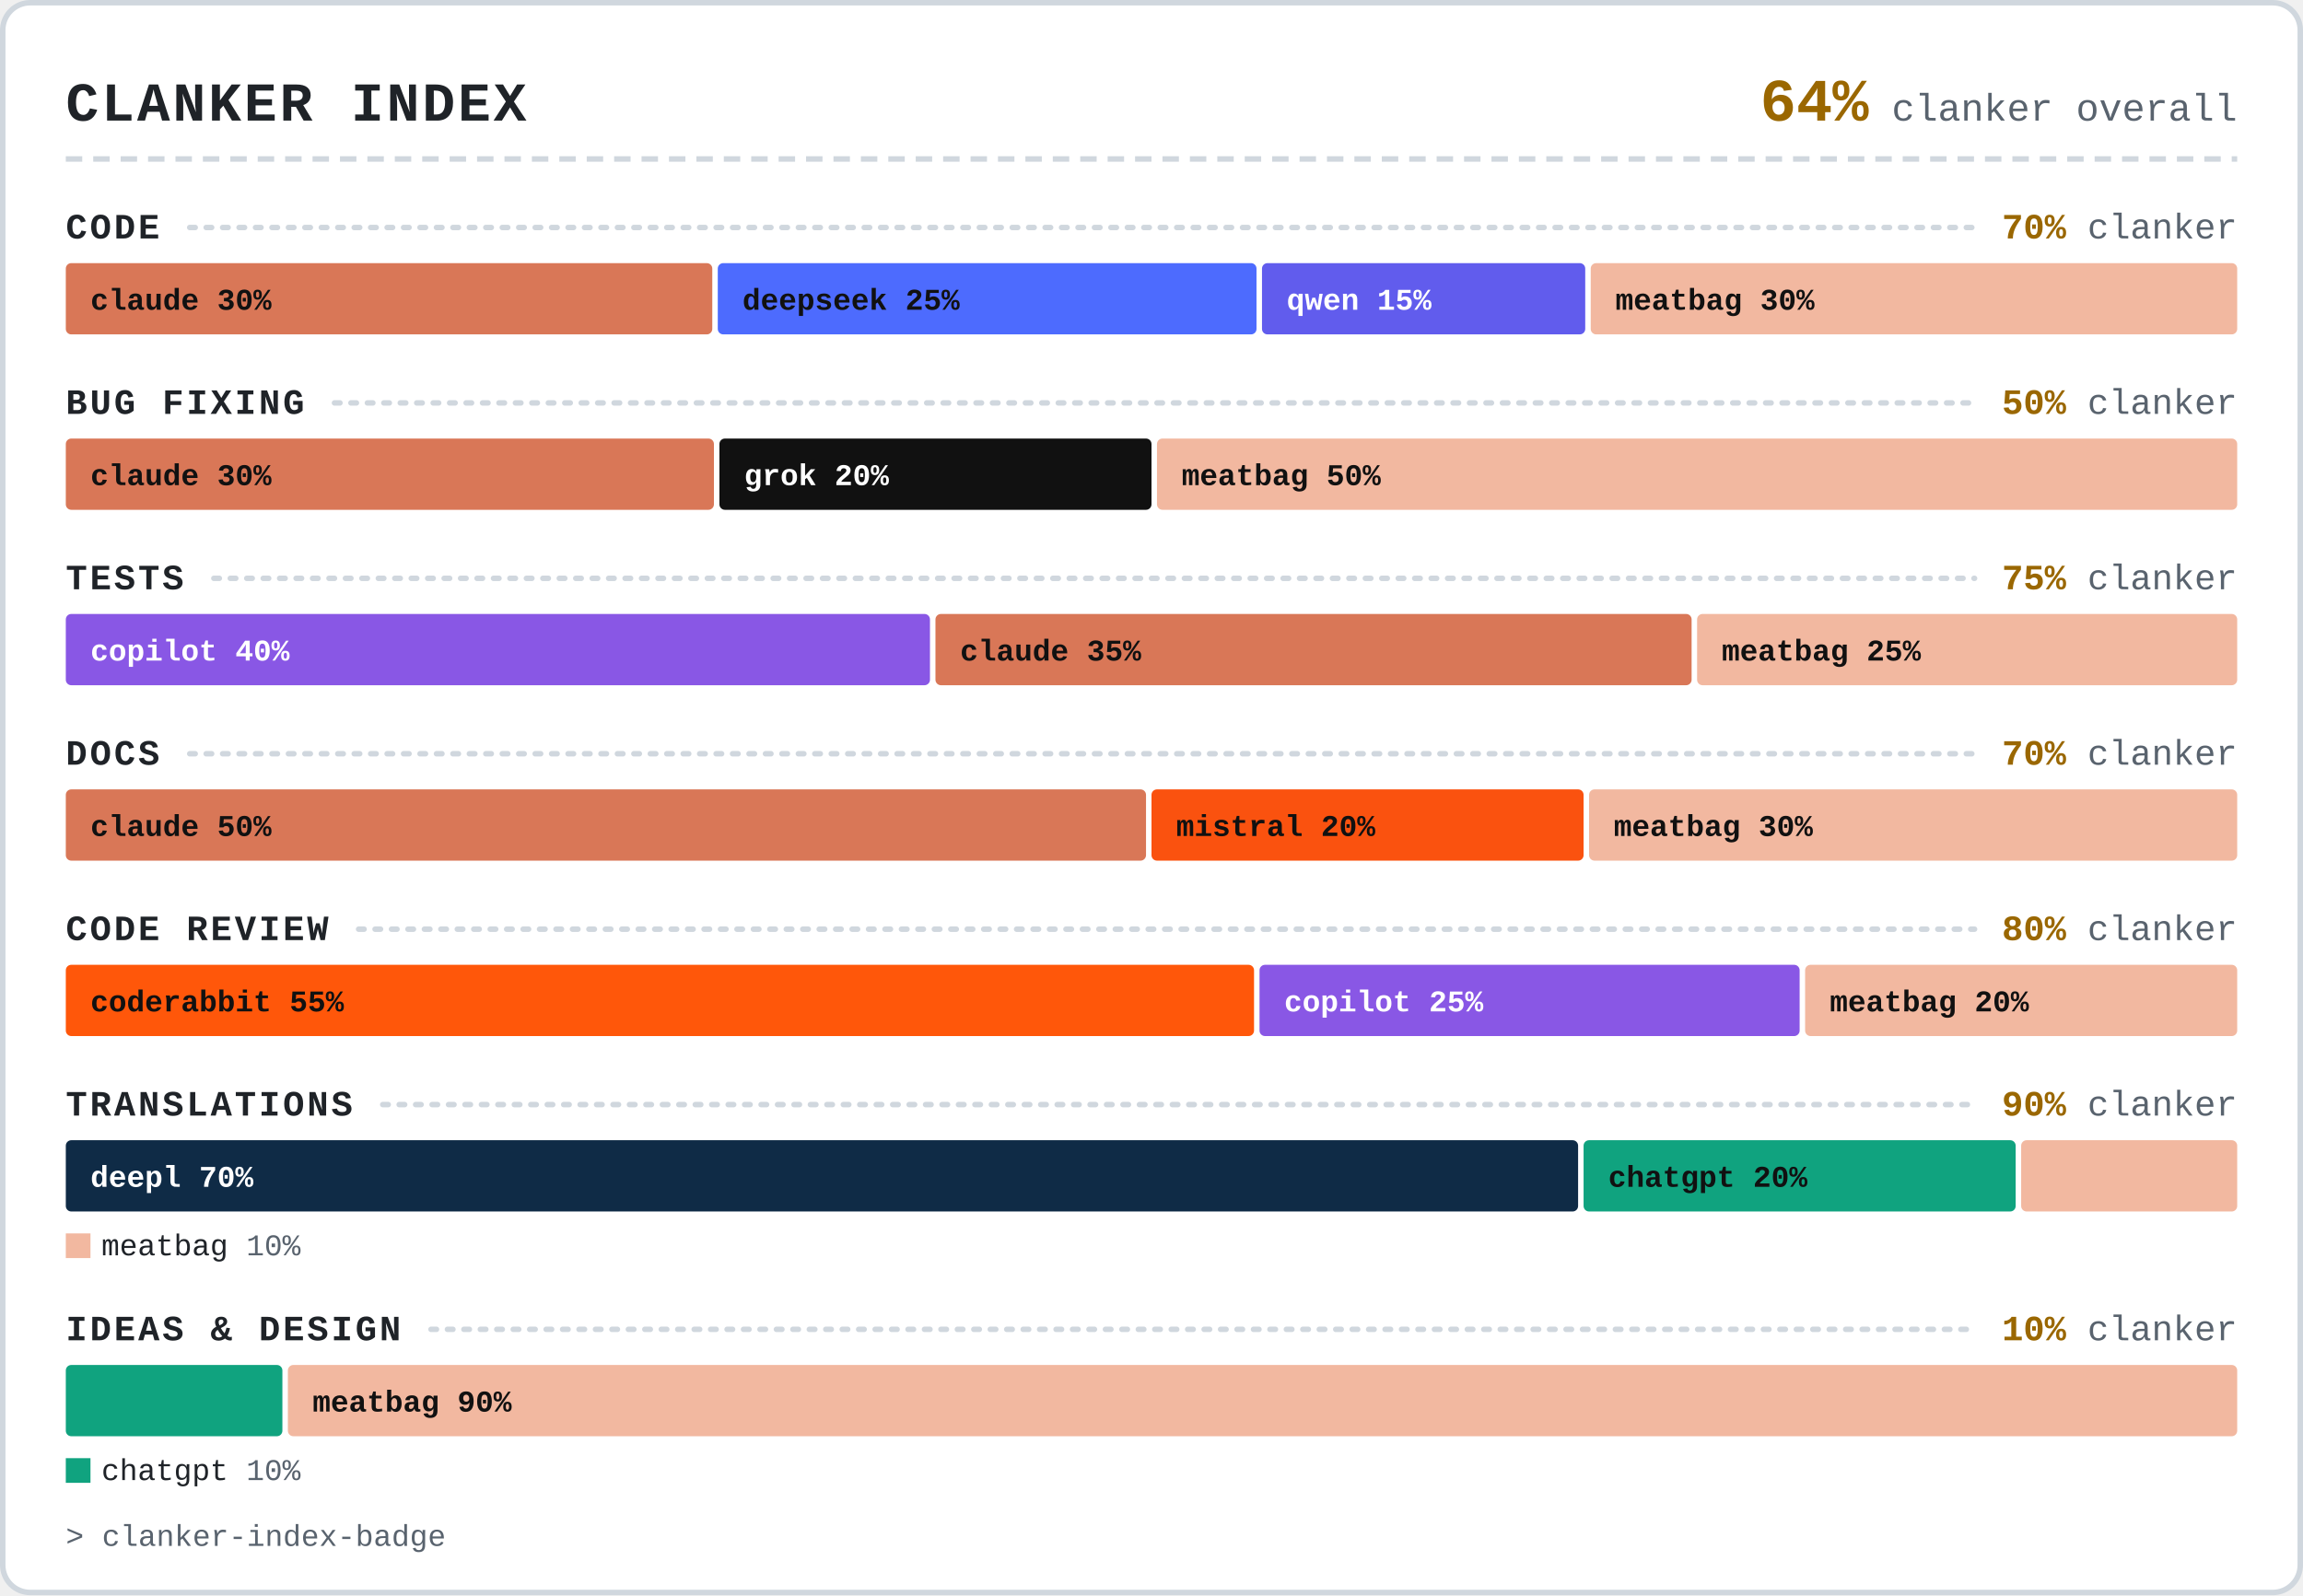
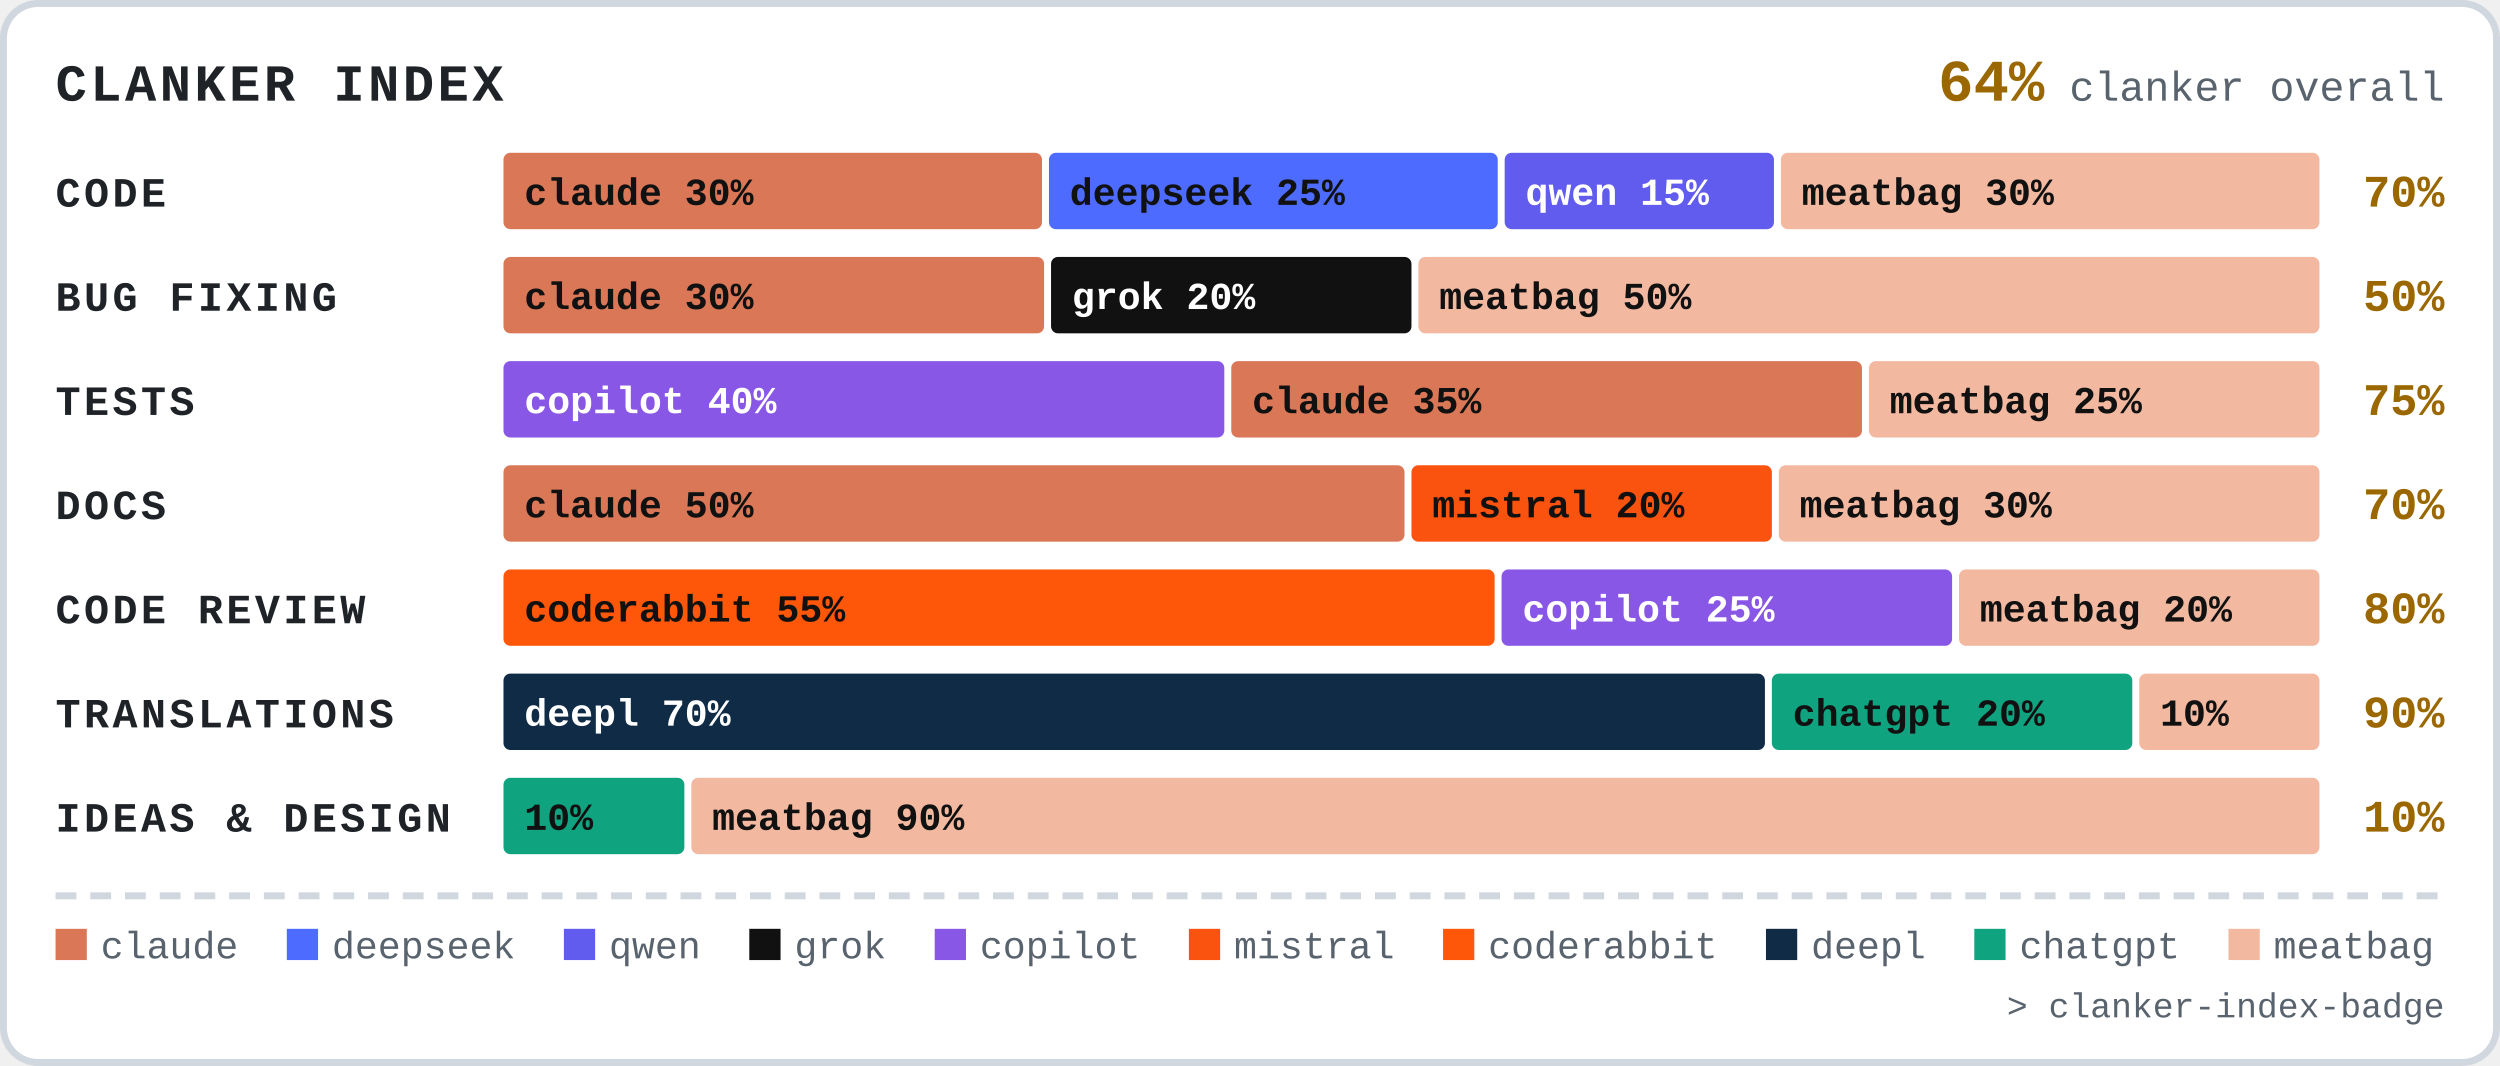
- <svg xmlns="http://www.w3.org/2000/svg" width="840" height="582" viewBox="0 0 840 582" role="img" aria-labelledby="t">
-   <rect x="1" y="1" width="838" height="580" rx="10" fill="#ffffff" stroke="#d0d7de" stroke-width="2" />
+ <svg xmlns="http://www.w3.org/2000/svg" width="720" height="307" viewBox="0 0 720 307" role="img" aria-labelledby="t">
+   <rect x="1" y="1" width="718" height="305" rx="10" fill="#ffffff" stroke="#d0d7de" stroke-width="2" />
  <g font-family="ui-monospace, SFMono-Regular, 'SF Mono', Menlo, Consolas, 'Liberation Mono', monospace">
-     <text x="24" y="44" font-size="20" font-weight="800" letter-spacing="1" fill="#1f2328">CLANKER INDEX</text>
-     <text x="816" y="44" text-anchor="end" font-size="14" fill="#59636e">
-       <tspan font-size="22" font-weight="800" fill="#9A6700">64%</tspan> clanker overall</text>
-     <line x1="24" y1="58" x2="816" y2="58" stroke="#d0d7de" stroke-width="2" stroke-dasharray="6 4" />
-     <text x="24" y="87" font-size="13" font-weight="700" letter-spacing="1" fill="#1f2328">CODE</text>
-     <line x1="69.2" y1="83" x2="720.2" y2="83" stroke="#d0d7de" stroke-width="2" stroke-dasharray="2 4" stroke-linecap="round" />
-     <text x="816" y="87" text-anchor="end" font-size="13" fill="#59636e">
-       <tspan font-weight="800" fill="#9A6700">70%</tspan> clanker</text>
-     <rect x="24.00" y="96" width="235.80" height="26" rx="2" fill="#D97757" />
-     <text x="33.00" y="113" font-size="11" font-weight="700" fill="#111111">claude 30%</text>
-     <rect x="261.80" y="96" width="196.50" height="26" rx="2" fill="#4D6BFE" />
-     <text x="270.80" y="113" font-size="11" font-weight="700" fill="#111111">deepseek 25%</text>
-     <rect x="460.30" y="96" width="117.90" height="26" rx="2" fill="#615CED" />
-     <text x="469.30" y="113" font-size="11" font-weight="700" fill="#ffffff">qwen 15%</text>
-     <rect x="580.20" y="96" width="235.80" height="26" rx="2" fill="#F2B8A0" />
-     <text x="589.20" y="113" font-size="11" font-weight="700" fill="#111111">meatbag 30%</text>
-     <text x="24" y="151" font-size="13" font-weight="700" letter-spacing="1" fill="#1f2328">BUG FIXING</text>
-     <line x1="122.0" y1="147" x2="720.2" y2="147" stroke="#d0d7de" stroke-width="2" stroke-dasharray="2 4" stroke-linecap="round" />
-     <text x="816" y="151" text-anchor="end" font-size="13" fill="#59636e">
-       <tspan font-weight="800" fill="#9A6700">50%</tspan> clanker</text>
-     <rect x="24.00" y="160" width="236.40" height="26" rx="2" fill="#D97757" />
-     <text x="33.00" y="177" font-size="11" font-weight="700" fill="#111111">claude 30%</text>
-     <rect x="262.40" y="160" width="157.60" height="26" rx="2" fill="#111111" />
-     <text x="271.40" y="177" font-size="11" font-weight="700" fill="#ffffff">grok 20%</text>
-     <rect x="422.00" y="160" width="394.00" height="26" rx="2" fill="#F2B8A0" />
-     <text x="431.00" y="177" font-size="11" font-weight="700" fill="#111111">meatbag 50%</text>
-     <text x="24" y="215" font-size="13" font-weight="700" letter-spacing="1" fill="#1f2328">TESTS</text>
-     <line x1="78.0" y1="211" x2="720.2" y2="211" stroke="#d0d7de" stroke-width="2" stroke-dasharray="2 4" stroke-linecap="round" />
-     <text x="816" y="215" text-anchor="end" font-size="13" fill="#59636e">
-       <tspan font-weight="800" fill="#9A6700">75%</tspan> clanker</text>
-     <rect x="24.00" y="224" width="315.20" height="26" rx="2" fill="#8957E5" />
-     <text x="33.00" y="241" font-size="11" font-weight="700" fill="#ffffff">copilot 40%</text>
-     <rect x="341.20" y="224" width="275.80" height="26" rx="2" fill="#D97757" />
-     <text x="350.20" y="241" font-size="11" font-weight="700" fill="#111111">claude 35%</text>
-     <rect x="619.00" y="224" width="197.00" height="26" rx="2" fill="#F2B8A0" />
-     <text x="628.00" y="241" font-size="11" font-weight="700" fill="#111111">meatbag 25%</text>
-     <text x="24" y="279" font-size="13" font-weight="700" letter-spacing="1" fill="#1f2328">DOCS</text>
-     <line x1="69.2" y1="275" x2="720.2" y2="275" stroke="#d0d7de" stroke-width="2" stroke-dasharray="2 4" stroke-linecap="round" />
-     <text x="816" y="279" text-anchor="end" font-size="13" fill="#59636e">
-       <tspan font-weight="800" fill="#9A6700">70%</tspan> clanker</text>
-     <rect x="24.00" y="288" width="394.00" height="26" rx="2" fill="#D97757" />
-     <text x="33.00" y="305" font-size="11" font-weight="700" fill="#111111">claude 50%</text>
-     <rect x="420.00" y="288" width="157.60" height="26" rx="2" fill="#FA520F" />
-     <text x="429.00" y="305" font-size="11" font-weight="700" fill="#111111">mistral 20%</text>
-     <rect x="579.60" y="288" width="236.40" height="26" rx="2" fill="#F2B8A0" />
-     <text x="588.60" y="305" font-size="11" font-weight="700" fill="#111111">meatbag 30%</text>
-     <text x="24" y="343" font-size="13" font-weight="700" letter-spacing="1" fill="#1f2328">CODE REVIEW</text>
-     <line x1="130.8" y1="339" x2="720.2" y2="339" stroke="#d0d7de" stroke-width="2" stroke-dasharray="2 4" stroke-linecap="round" />
-     <text x="816" y="343" text-anchor="end" font-size="13" fill="#59636e">
-       <tspan font-weight="800" fill="#9A6700">80%</tspan> clanker</text>
-     <rect x="24.00" y="352" width="433.40" height="26" rx="2" fill="#FF570A" />
-     <text x="33.00" y="369" font-size="11" font-weight="700" fill="#111111">coderabbit 55%</text>
-     <rect x="459.40" y="352" width="197.00" height="26" rx="2" fill="#8957E5" />
-     <text x="468.40" y="369" font-size="11" font-weight="700" fill="#ffffff">copilot 25%</text>
-     <rect x="658.40" y="352" width="157.60" height="26" rx="2" fill="#F2B8A0" />
-     <text x="667.40" y="369" font-size="11" font-weight="700" fill="#111111">meatbag 20%</text>
-     <text x="24" y="407" font-size="13" font-weight="700" letter-spacing="1" fill="#1f2328">TRANSLATIONS</text>
-     <line x1="139.6" y1="403" x2="720.2" y2="403" stroke="#d0d7de" stroke-width="2" stroke-dasharray="2 4" stroke-linecap="round" />
-     <text x="816" y="407" text-anchor="end" font-size="13" fill="#59636e">
-       <tspan font-weight="800" fill="#9A6700">90%</tspan> clanker</text>
-     <rect x="24.00" y="416" width="551.60" height="26" rx="2" fill="#0F2B46" />
-     <text x="33.00" y="433" font-size="11" font-weight="700" fill="#ffffff">deepl 70%</text>
-     <rect x="577.60" y="416" width="157.60" height="26" rx="2" fill="#10A37F" />
-     <text x="586.60" y="433" font-size="11" font-weight="700" fill="#111111">chatgpt 20%</text>
-     <rect x="737.20" y="416" width="78.80" height="26" rx="2" fill="#F2B8A0" />
-     <rect x="24" y="450" width="9" height="9" fill="#F2B8A0" />
-     <text x="37" y="458" font-size="11" fill="#59636e">
-       <tspan fill="#1f2328">meatbag</tspan> 10%</text>
-     <text x="24" y="489" font-size="13" font-weight="700" letter-spacing="1" fill="#1f2328">IDEAS &amp; DESIGN</text>
-     <line x1="157.2" y1="485" x2="720.2" y2="485" stroke="#d0d7de" stroke-width="2" stroke-dasharray="2 4" stroke-linecap="round" />
-     <text x="816" y="489" text-anchor="end" font-size="13" fill="#59636e">
-       <tspan font-weight="800" fill="#9A6700">10%</tspan> clanker</text>
-     <rect x="24.00" y="498" width="79.00" height="26" rx="2" fill="#10A37F" />
-     <rect x="105.00" y="498" width="711.00" height="26" rx="2" fill="#F2B8A0" />
-     <text x="114.00" y="515" font-size="11" font-weight="700" fill="#111111">meatbag 90%</text>
-     <rect x="24" y="532" width="9" height="9" fill="#10A37F" />
-     <text x="37" y="540" font-size="11" fill="#59636e">
-       <tspan fill="#1f2328">chatgpt</tspan> 10%</text>
-     <text x="24" y="564" font-size="11" fill="#59636e">&gt; clanker-index-badge</text>
+     <text x="16" y="29" font-size="15" font-weight="800" letter-spacing="1" fill="#1f2328">CLANKER INDEX</text>
+     <text x="704" y="29" text-anchor="end" font-size="12" fill="#59636e">
+       <tspan font-size="17" font-weight="800" fill="#9A6700">64%</tspan> clanker overall</text>
+     <text x="16" y="59.5" font-size="12" font-weight="700" letter-spacing="1" fill="#1f2328">CODE</text>
+     <rect x="145.00" y="44" width="155.10" height="22" rx="2" fill="#D97757" />
+     <text x="151.00" y="59" font-size="11" font-weight="700" fill="#111111">claude 30%</text>
+     <rect x="302.10" y="44" width="129.25" height="22" rx="2" fill="#4D6BFE" />
+     <text x="308.10" y="59" font-size="11" font-weight="700" fill="#111111">deepseek 25%</text>
+     <rect x="433.35" y="44" width="77.55" height="22" rx="2" fill="#615CED" />
+     <text x="439.35" y="59" font-size="11" font-weight="700" fill="#ffffff">qwen 15%</text>
+     <rect x="512.90" y="44" width="155.10" height="22" rx="2" fill="#F2B8A0" />
+     <text x="518.90" y="59" font-size="11" font-weight="700" fill="#111111">meatbag 30%</text>
+     <text x="704" y="59.5" text-anchor="end" font-size="13" font-weight="800" fill="#9A6700">70%</text>
+     <text x="16" y="89.5" font-size="12" font-weight="700" letter-spacing="1" fill="#1f2328">BUG FIXING</text>
+     <rect x="145.00" y="74" width="155.70" height="22" rx="2" fill="#D97757" />
+     <text x="151.00" y="89" font-size="11" font-weight="700" fill="#111111">claude 30%</text>
+     <rect x="302.70" y="74" width="103.80" height="22" rx="2" fill="#111111" />
+     <text x="308.70" y="89" font-size="11" font-weight="700" fill="#ffffff">grok 20%</text>
+     <rect x="408.50" y="74" width="259.50" height="22" rx="2" fill="#F2B8A0" />
+     <text x="414.50" y="89" font-size="11" font-weight="700" fill="#111111">meatbag 50%</text>
+     <text x="704" y="89.5" text-anchor="end" font-size="13" font-weight="800" fill="#9A6700">50%</text>
+     <text x="16" y="119.5" font-size="12" font-weight="700" letter-spacing="1" fill="#1f2328">TESTS</text>
+     <rect x="145.00" y="104" width="207.60" height="22" rx="2" fill="#8957E5" />
+     <text x="151.00" y="119" font-size="11" font-weight="700" fill="#ffffff">copilot 40%</text>
+     <rect x="354.60" y="104" width="181.65" height="22" rx="2" fill="#D97757" />
+     <text x="360.60" y="119" font-size="11" font-weight="700" fill="#111111">claude 35%</text>
+     <rect x="538.25" y="104" width="129.75" height="22" rx="2" fill="#F2B8A0" />
+     <text x="544.25" y="119" font-size="11" font-weight="700" fill="#111111">meatbag 25%</text>
+     <text x="704" y="119.5" text-anchor="end" font-size="13" font-weight="800" fill="#9A6700">75%</text>
+     <text x="16" y="149.5" font-size="12" font-weight="700" letter-spacing="1" fill="#1f2328">DOCS</text>
+     <rect x="145.00" y="134" width="259.50" height="22" rx="2" fill="#D97757" />
+     <text x="151.00" y="149" font-size="11" font-weight="700" fill="#111111">claude 50%</text>
+     <rect x="406.50" y="134" width="103.80" height="22" rx="2" fill="#FA520F" />
+     <text x="412.50" y="149" font-size="11" font-weight="700" fill="#111111">mistral 20%</text>
+     <rect x="512.30" y="134" width="155.70" height="22" rx="2" fill="#F2B8A0" />
+     <text x="518.30" y="149" font-size="11" font-weight="700" fill="#111111">meatbag 30%</text>
+     <text x="704" y="149.5" text-anchor="end" font-size="13" font-weight="800" fill="#9A6700">70%</text>
+     <text x="16" y="179.5" font-size="12" font-weight="700" letter-spacing="1" fill="#1f2328">CODE REVIEW</text>
+     <rect x="145.00" y="164" width="285.45" height="22" rx="2" fill="#FF570A" />
+     <text x="151.00" y="179" font-size="11" font-weight="700" fill="#111111">coderabbit 55%</text>
+     <rect x="432.45" y="164" width="129.75" height="22" rx="2" fill="#8957E5" />
+     <text x="438.45" y="179" font-size="11" font-weight="700" fill="#ffffff">copilot 25%</text>
+     <rect x="564.20" y="164" width="103.80" height="22" rx="2" fill="#F2B8A0" />
+     <text x="570.20" y="179" font-size="11" font-weight="700" fill="#111111">meatbag 20%</text>
+     <text x="704" y="179.5" text-anchor="end" font-size="13" font-weight="800" fill="#9A6700">80%</text>
+     <text x="16" y="209.5" font-size="12" font-weight="700" letter-spacing="1" fill="#1f2328">TRANSLATIONS</text>
+     <rect x="145.00" y="194" width="363.30" height="22" rx="2" fill="#0F2B46" />
+     <text x="151.00" y="209" font-size="11" font-weight="700" fill="#ffffff">deepl 70%</text>
+     <rect x="510.30" y="194" width="103.80" height="22" rx="2" fill="#10A37F" />
+     <text x="516.30" y="209" font-size="11" font-weight="700" fill="#111111">chatgpt 20%</text>
+     <rect x="616.10" y="194" width="51.90" height="22" rx="2" fill="#F2B8A0" />
+     <text x="622.10" y="209" font-size="11" font-weight="700" fill="#111111">10%</text>
+     <text x="704" y="209.5" text-anchor="end" font-size="13" font-weight="800" fill="#9A6700">90%</text>
+     <text x="16" y="239.5" font-size="12" font-weight="700" letter-spacing="1" fill="#1f2328">IDEAS &amp; DESIGN</text>
+     <rect x="145.00" y="224" width="52.10" height="22" rx="2" fill="#10A37F" />
+     <text x="151.00" y="239" font-size="11" font-weight="700" fill="#111111">10%</text>
+     <rect x="199.10" y="224" width="468.90" height="22" rx="2" fill="#F2B8A0" />
+     <text x="205.10" y="239" font-size="11" font-weight="700" fill="#111111">meatbag 90%</text>
+     <text x="704" y="239.5" text-anchor="end" font-size="13" font-weight="800" fill="#9A6700">10%</text>
+     <line x1="16" y1="258" x2="704" y2="258" stroke="#d0d7de" stroke-width="2" stroke-dasharray="6 4" />
+     <rect x="16" y="267.5" width="9" height="9" rx="0" fill="#D97757" />
+     <text x="29" y="276" font-size="11" fill="#59636e">claude</text>
+     <rect x="82.6" y="267.5" width="9" height="9" rx="0" fill="#4D6BFE" />
+     <text x="95.6" y="276" font-size="11" fill="#59636e">deepseek</text>
+     <rect x="162.4" y="267.5" width="9" height="9" rx="0" fill="#615CED" />
+     <text x="175.4" y="276" font-size="11" fill="#59636e">qwen</text>
+     <rect x="215.8" y="267.5" width="9" height="9" rx="0" fill="#111111" />
+     <text x="228.8" y="276" font-size="11" fill="#59636e">grok</text>
+     <rect x="269.2" y="267.5" width="9" height="9" rx="0" fill="#8957E5" />
+     <text x="282.2" y="276" font-size="11" fill="#59636e">copilot</text>
+     <rect x="342.4" y="267.5" width="9" height="9" rx="0" fill="#FA520F" />
+     <text x="355.4" y="276" font-size="11" fill="#59636e">mistral</text>
+     <rect x="415.6" y="267.5" width="9" height="9" rx="0" fill="#FF570A" />
+     <text x="428.6" y="276" font-size="11" fill="#59636e">coderabbit</text>
+     <rect x="508.6" y="267.5" width="9" height="9" rx="0" fill="#0F2B46" />
+     <text x="521.6" y="276" font-size="11" fill="#59636e">deepl</text>
+     <rect x="568.6" y="267.5" width="9" height="9" rx="0" fill="#10A37F" />
+     <text x="581.6" y="276" font-size="11" fill="#59636e">chatgpt</text>
+     <rect x="641.8" y="267.5" width="9" height="9" rx="0" fill="#F2B8A0" />
+     <text x="654.8" y="276" font-size="11" fill="#59636e">meatbag</text>
+     <text x="704" y="293" text-anchor="end" font-size="10" fill="#59636e">&gt; clanker-index-badge</text>
  </g>
</svg>
